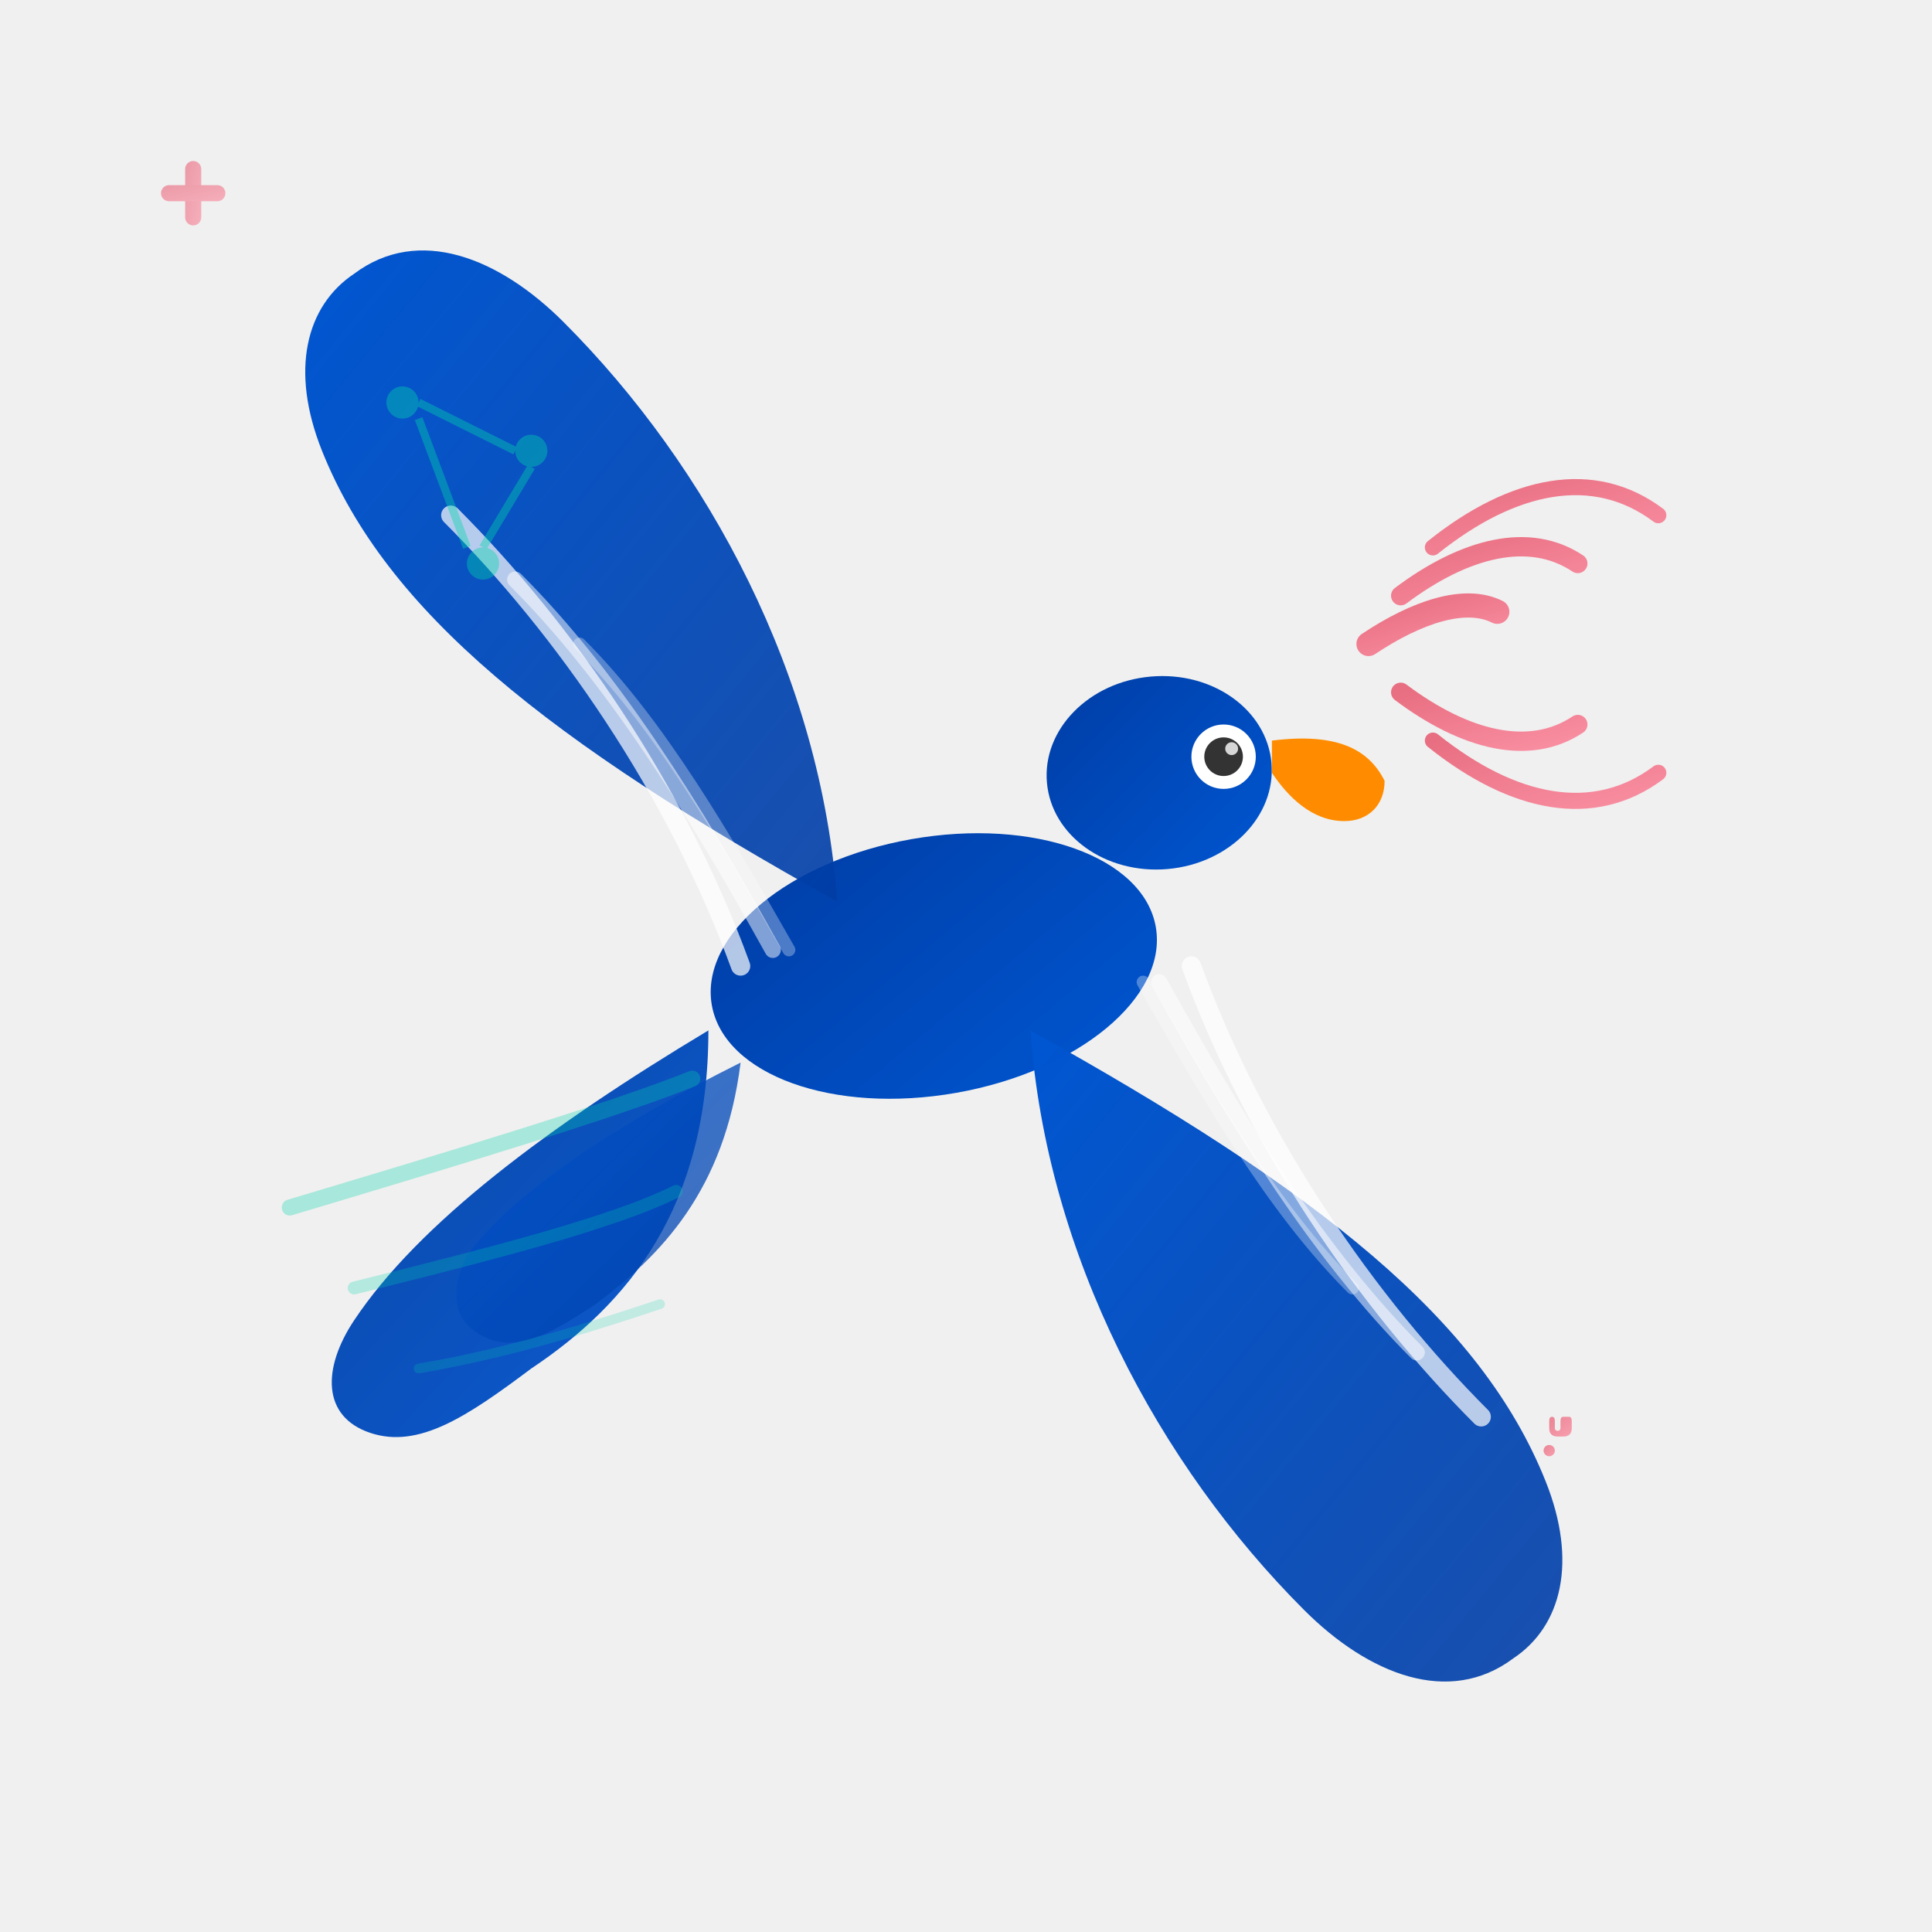
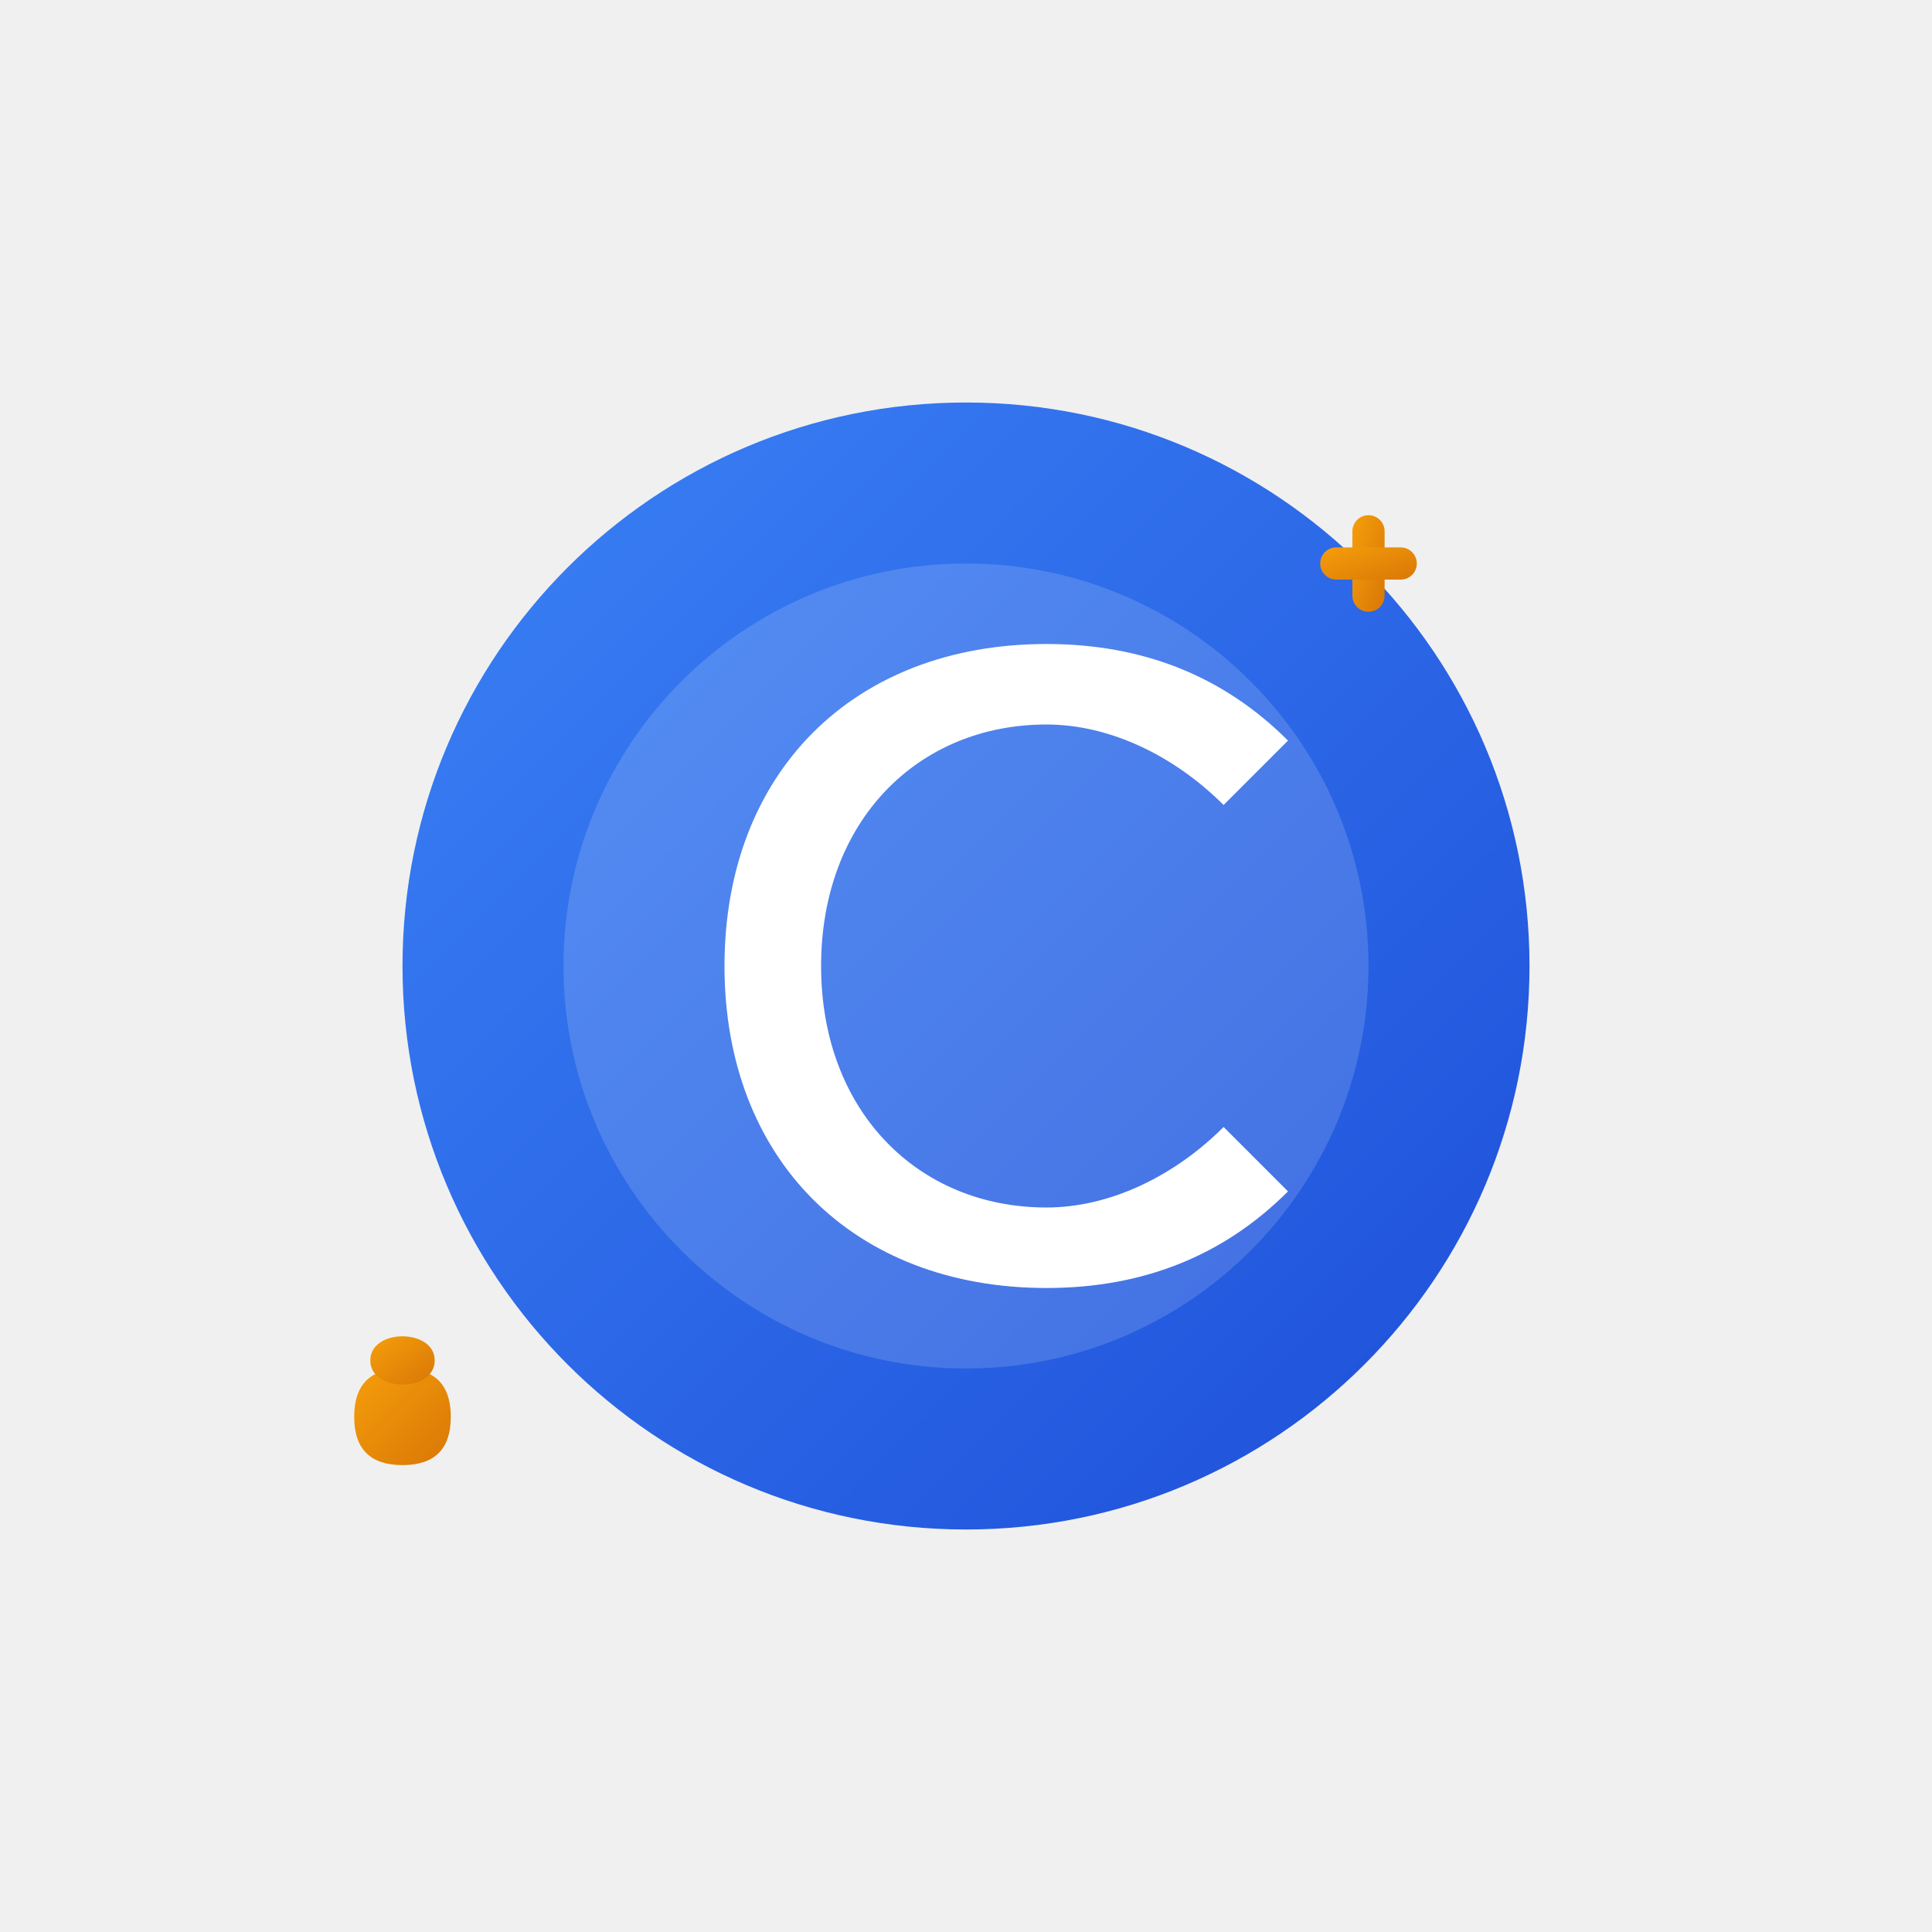
<svg xmlns="http://www.w3.org/2000/svg" viewBox="0 0 120 120" fill="none">
  <defs>
-     <linearGradient id="mockingbirdGradient" x1="0%" y1="0%" x2="100%" y2="100%">
-       <stop offset="0%" style="stop-color:#003DA5;stop-opacity:1" />
-       <stop offset="100%" style="stop-color:#0056D1;stop-opacity:1" />
-     </linearGradient>
-     <linearGradient id="wingGradient" x1="0%" y1="0%" x2="100%" y2="100%">
-       <stop offset="0%" style="stop-color:#0056D1;stop-opacity:1" />
-       <stop offset="100%" style="stop-color:#003DA5;stop-opacity:0.9" />
+     <linearGradient id="primaryGradient" x1="0%" y1="0%" x2="100%" y2="100%">
+       <stop offset="0%" style="stop-color:#3B82F6;stop-opacity:1" />
+       <stop offset="100%" style="stop-color:#1D4ED8;stop-opacity:1" />
    </linearGradient>
    <linearGradient id="accentGradient" x1="0%" y1="0%" x2="100%" y2="100%">
-       <stop offset="0%" style="stop-color:#E31837;stop-opacity:1" />
-       <stop offset="100%" style="stop-color:#FF4D6D;stop-opacity:1" />
+       <stop offset="0%" style="stop-color:#F59E0B;stop-opacity:1" />
+       <stop offset="100%" style="stop-color:#D97706;stop-opacity:1" />
    </linearGradient>
  </defs>
-   <ellipse cx="58" cy="60" rx="14" ry="8" fill="url(#mockingbirdGradient)" transform="rotate(-10 58 60)" />
-   <ellipse cx="72" cy="48" rx="7" ry="6" fill="url(#mockingbirdGradient)" transform="rotate(-5 72 48)" />
-   <path d="M79 46c4-0.5 6 0.5 7 2.5 0 1.5-1 2.5-2.5 2.5-2 0-3.5-1.5-4.5-3 0-1 0-2 0-2z" fill="#FF8C00" />
-   <circle cx="76" cy="47" r="2" fill="white" />
-   <circle cx="76" cy="47" r="1.2" fill="#333" />
-   <circle cx="76.5" cy="46.5" r="0.4" fill="white" opacity="0.8" />
-   <path d="M52 56c-18-10-28-18-32-28-2-5-1-9 2-11 4-3 9-1 13 3 9 9 16 22 17 36z" fill="url(#wingGradient)" />
-   <path d="M64 64c18 10 28 18 32 28 2 5 1 9-2 11-4 3-9 1-13-3-9-9-16-22-17-36z" fill="url(#wingGradient)" />
-   <path d="M28 32c7 7 14 17 18 28" stroke="white" stroke-width="1.2" fill="none" opacity="0.7" stroke-linecap="round" />
-   <path d="M32 36c6 6 11 14 16 23" stroke="white" stroke-width="1" fill="none" opacity="0.5" stroke-linecap="round" />
-   <path d="M36 40c5 5 9 12 13 19" stroke="white" stroke-width="0.8" fill="none" opacity="0.3" stroke-linecap="round" />
-   <path d="M92 88c-7-7-14-17-18-28" stroke="white" stroke-width="1.2" fill="none" opacity="0.7" stroke-linecap="round" />
-   <path d="M88 84c-6-6-11-14-16-23" stroke="white" stroke-width="1" fill="none" opacity="0.5" stroke-linecap="round" />
-   <path d="M84 80c-5-5-9-12-13-19" stroke="white" stroke-width="0.8" fill="none" opacity="0.3" stroke-linecap="round" />
-   <path d="M44 64c-10 6-18 12-22 18-2 3-2 6 1 7 3 1 6-1 10-4 6-4 11-10 11-21z" fill="url(#mockingbirdGradient)" opacity="0.95" />
-   <path d="M46 66c-8 4-14 8-17 12-1 2-1 4 1 5 2 1 4 0 7-2 4-3 8-7 9-15z" fill="url(#wingGradient)" opacity="0.8" />
-   <g transform="translate(85, 40)" opacity="0.6">
-     <path d="M0 0c3-2 6-3 8-2" stroke="url(#accentGradient)" stroke-width="1.5" fill="none" stroke-linecap="round" />
-     <path d="M2 -3c4-3 8-4 11-2" stroke="url(#accentGradient)" stroke-width="1.2" fill="none" stroke-linecap="round" />
-     <path d="M2 3c4 3 8 4 11 2" stroke="url(#accentGradient)" stroke-width="1.2" fill="none" stroke-linecap="round" />
-     <path d="M4 -6c5-4 10-5 14-2" stroke="url(#accentGradient)" stroke-width="1" fill="none" stroke-linecap="round" />
-     <path d="M4 6c5 4 10 5 14 2" stroke="url(#accentGradient)" stroke-width="1" fill="none" stroke-linecap="round" />
+   <circle cx="60" cy="60" r="35" fill="url(#primaryGradient)" />
+   <circle cx="60" cy="60" r="25" fill="white" opacity="0.15" />
+   <path d="M45 60c0-12 8-20 20-20 6 0 11 2 15 6l-4 4c-3-3-7-5-11-5-8 0-14 6-14 15s6 15 14 15c4 0 8-2 11-5l4 4c-4 4-9 6-15 6-12 0-20-8-20-20z" fill="white" />
+   <g transform="translate(85, 35)">
+     <rect x="-1" y="-3" width="2" height="6" rx="1" fill="url(#accentGradient)" />
+     <rect x="-3" y="-1" width="6" height="2" rx="1" fill="url(#accentGradient)" />
  </g>
-   <g transform="translate(25, 25)" opacity="0.4">
-     <circle cx="0" cy="0" r="1" fill="#00D4AA" />
-     <circle cx="8" cy="3" r="1" fill="#00D4AA" />
-     <circle cx="5" cy="10" r="1" fill="#00D4AA" />
-     <path d="M1 0L7 3" stroke="#00D4AA" stroke-width="0.5" />
-     <path d="M8 4L5 9" stroke="#00D4AA" stroke-width="0.5" />
-     <path d="M1 1L4 9" stroke="#00D4AA" stroke-width="0.5" />
+   <g transform="translate(25, 85)">
+     <path d="M0 0c2 0 3 1 3 3s-1 3-3 3-3-1-3-3 1-3 3-3z" fill="url(#accentGradient)" />
+     <path d="M0 -2c1 0 2 0.5 2 1.5s-1 1.5-2 1.5-2-0.5-2-1.5 1-1.5 2-1.5z" fill="url(#accentGradient)" />
  </g>
-   <g transform="translate(95, 88) scale(0.35)" opacity="0.5">
-     <path d="M6 0c-0.5 0-0.5 0.5-0.5 1v1c0 0.5-0.5 0.5-0.5 0.5s-0.5 0-0.5-0.5V1c0-0.5 0-1-0.5-1s-0.5 0.5-0.5 1v1c0 1 0.5 1.5 1.5 1.5h1c1 0 1.5-0.5 1.5-1.5V1c0-0.5 0-1-0.5-1z" fill="url(#accentGradient)" />
-     <circle cx="3.5" cy="6" r="1" fill="url(#accentGradient)" />
-   </g>
-   <g transform="translate(12, 12)" opacity="0.4">
-     <rect x="-0.5" y="-2" width="1" height="4" rx="0.5" fill="url(#accentGradient)" />
-     <rect x="-2" y="-0.5" width="4" height="1" rx="0.5" fill="url(#accentGradient)" />
-   </g>
-   <path d="M18 75c10-3 20-6 25-8" stroke="#00D4AA" stroke-width="1" fill="none" opacity="0.3" stroke-linecap="round" />
-   <path d="M22 80c8-2 16-4 20-6" stroke="#00D4AA" stroke-width="0.8" fill="none" opacity="0.25" stroke-linecap="round" />
-   <path d="M26 85c6-1 12-3 15-4" stroke="#00D4AA" stroke-width="0.6" fill="none" opacity="0.2" stroke-linecap="round" />
</svg>
